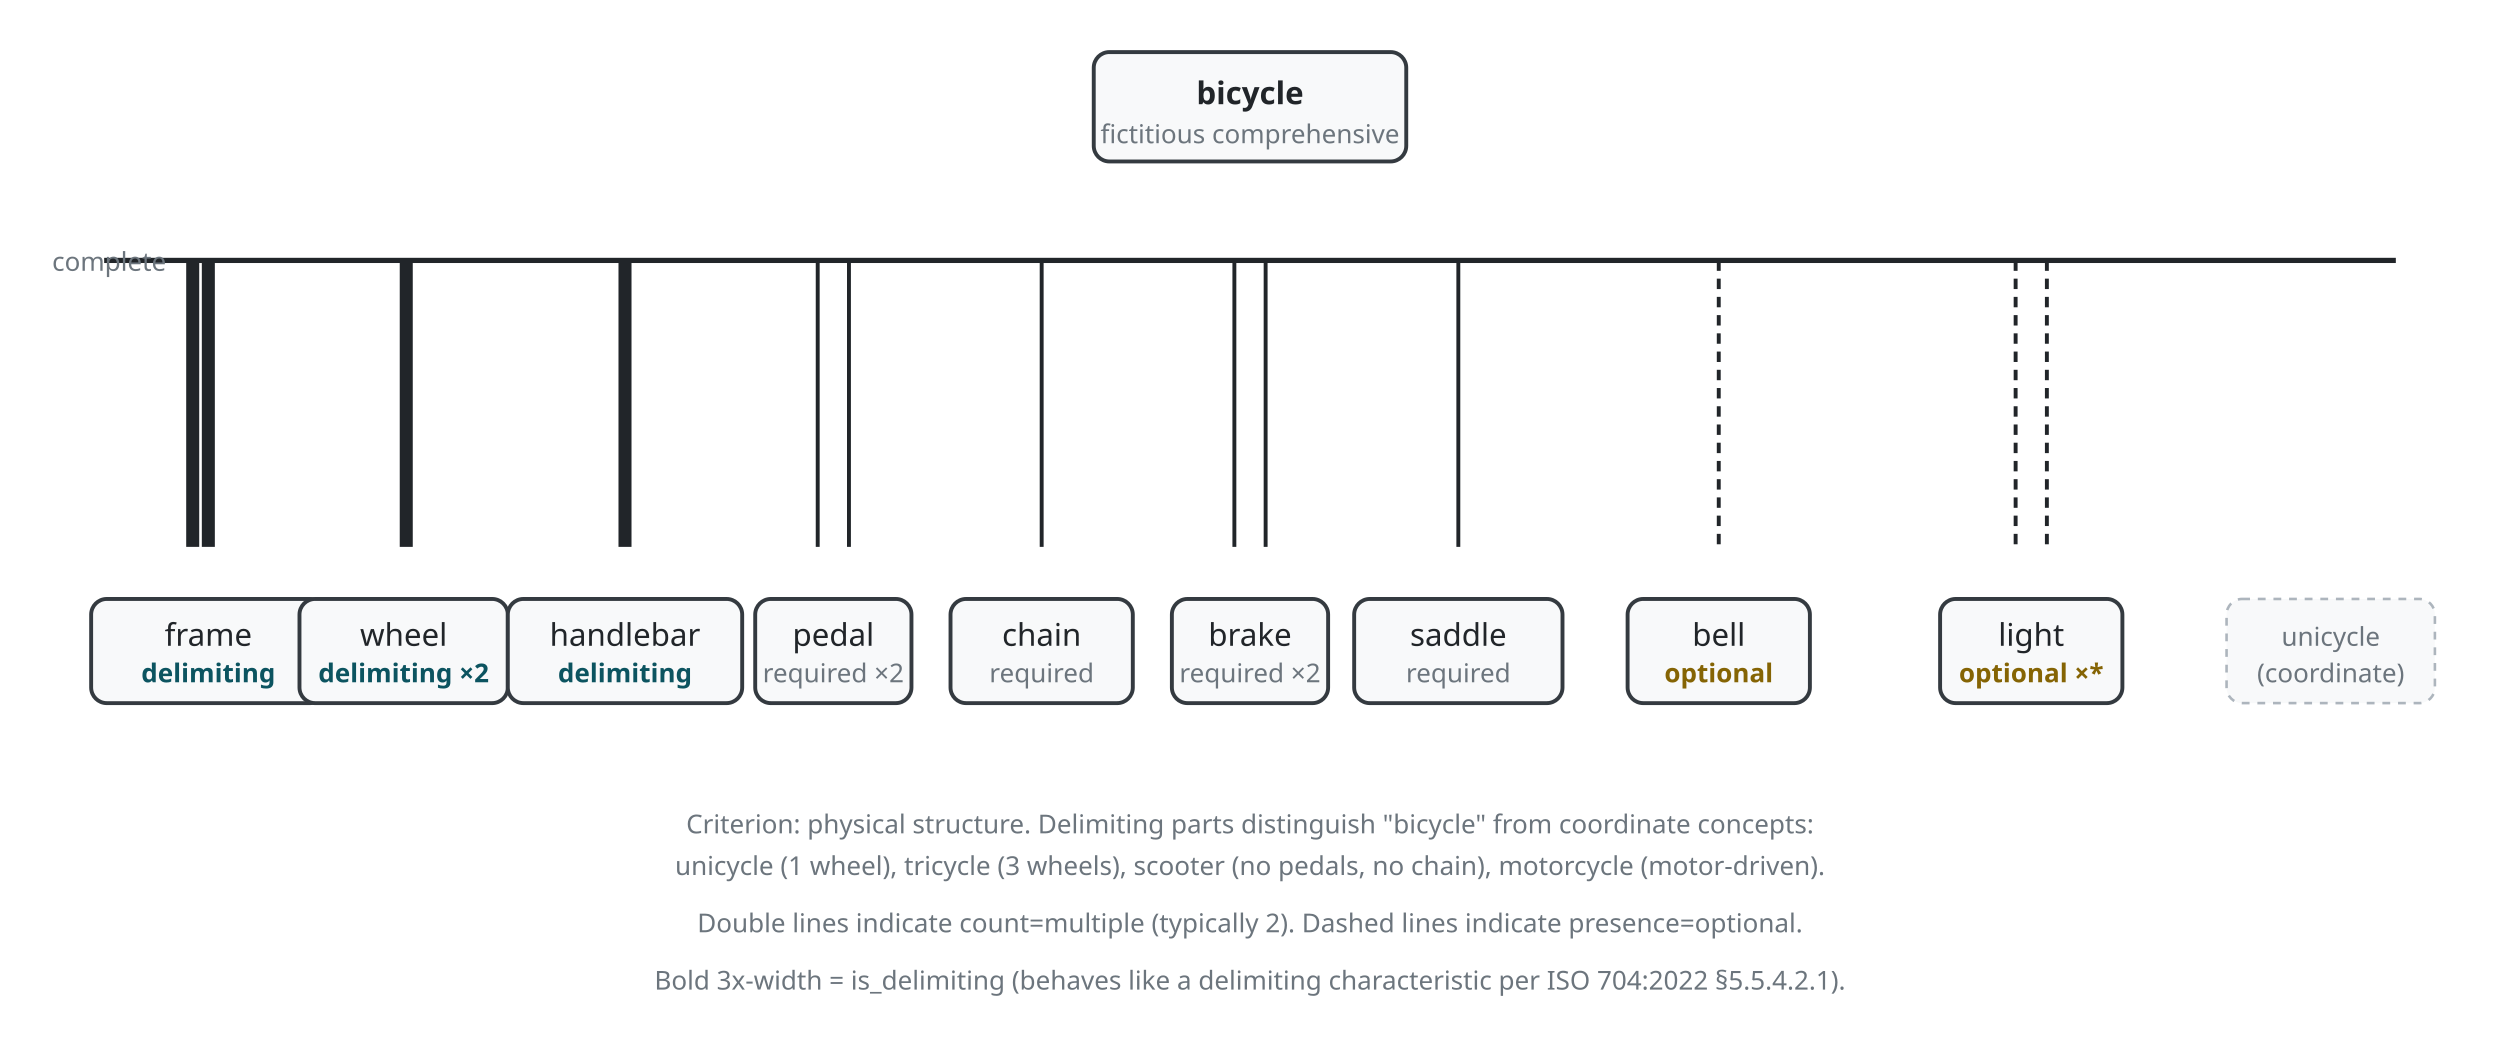
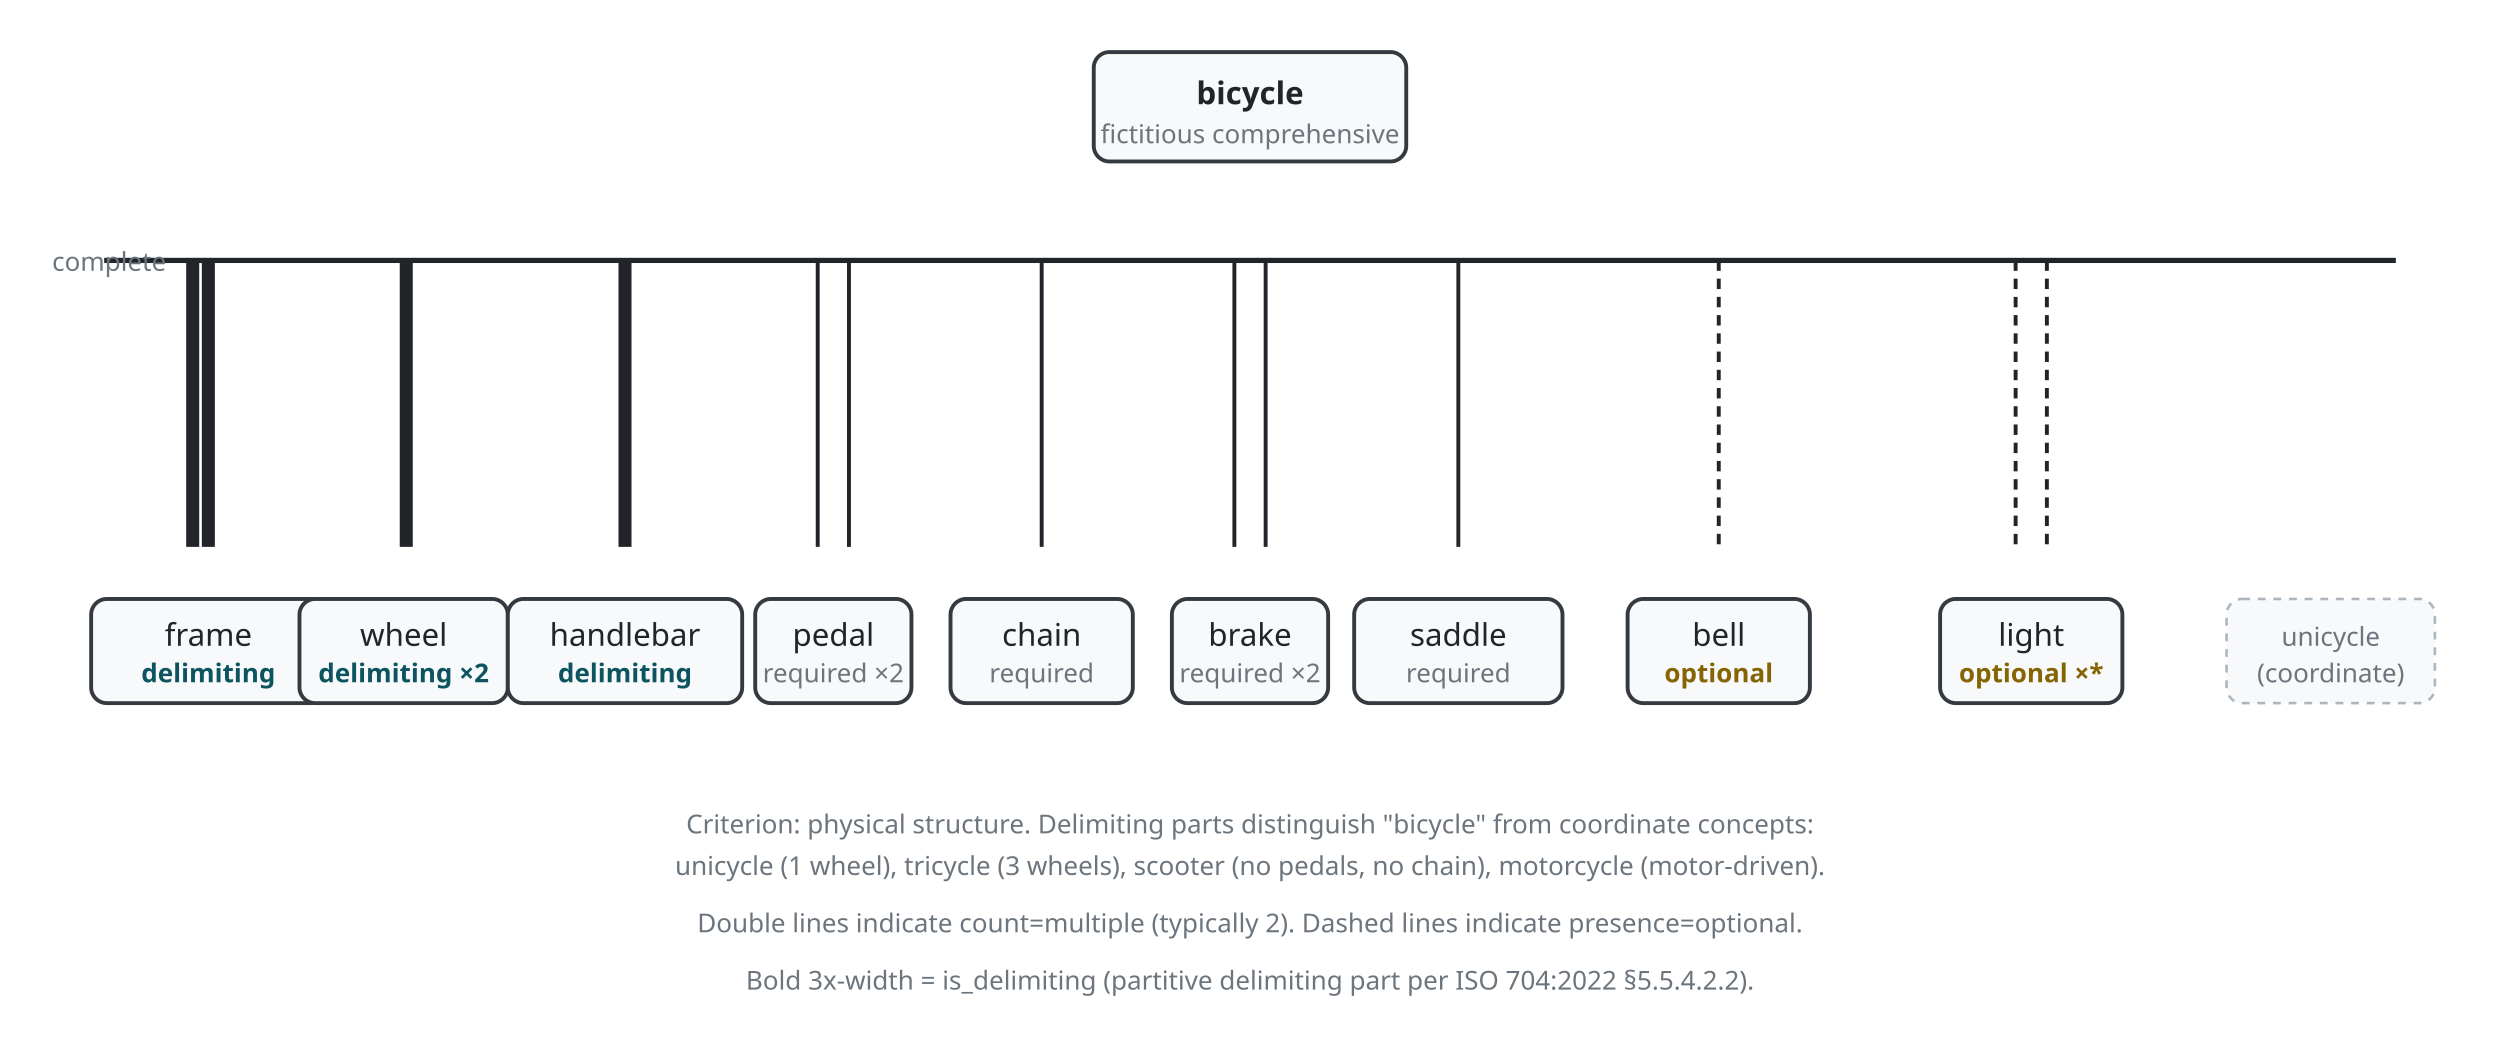
<svg xmlns="http://www.w3.org/2000/svg" viewBox="0 0 960 400" role="img" aria-labelledby="title desc">
  <style>
    .box { fill: #f8f9fa; stroke: #343a40; stroke-width: 1.5; }
    .label { font-family: ui-sans-serif, system-ui, sans-serif; font-size: 12px; fill: #212529; }
    .small { font-family: ui-sans-serif, system-ui, sans-serif; font-size: 10px; fill: #6c757d; }
    .name { font-family: ui-sans-serif, system-ui, sans-serif; font-size: 10px; font-weight: 600; fill: #0c5460; }
    .opt-name { font-family: ui-sans-serif, system-ui, sans-serif; font-size: 10px; font-weight: 600; fill: #856404; }
    .backline { stroke: #212529; stroke-width: 2; fill: none; }
    .solid { stroke: #212529; stroke-width: 1.5; fill: none; }
    .dashed { stroke: #212529; stroke-width: 1.5; stroke-dasharray: 4 3; fill: none; }
    .delimit { stroke: #212529; stroke-width: 5; fill: none; }
    .delimit-multi { stroke: #212529; stroke-width: 5; fill: none; }
  </style>
  <rect x="420" y="20" width="120" height="42" rx="6" class="box" />
  <text x="480" y="40" text-anchor="middle" class="label" font-weight="600">bicycle</text>
  <text x="480" y="55" text-anchor="middle" class="small">fictitious comprehensive</text>
  <line x1="40" y1="100" x2="920" y2="100" class="backline" />
  <text x="20" y="104" class="small">complete</text>
  <line x1="80" y1="100" x2="80" y2="210" class="delimit" />
  <rect x="35" y="230" width="90" height="40" rx="6" class="box" />
  <text x="80" y="248" text-anchor="middle" class="label">frame</text>
  <text x="80" y="262" text-anchor="middle" class="name">delimiting</text>
  <line x1="74" y1="100" x2="74" y2="210" class="delimit-multi" />
  <line x1="156" y1="100" x2="156" y2="210" class="delimit-multi" />
  <rect x="115" y="230" width="80" height="40" rx="6" class="box" />
  <text x="155" y="248" text-anchor="middle" class="label">wheel</text>
  <text x="155" y="262" text-anchor="middle" class="name">delimiting ×2</text>
  <line x1="240" y1="100" x2="240" y2="210" class="delimit" />
  <rect x="195" y="230" width="90" height="40" rx="6" class="box" />
  <text x="240" y="248" text-anchor="middle" class="label">handlebar</text>
  <text x="240" y="262" text-anchor="middle" class="name">delimiting</text>
  <line x1="314" y1="100" x2="314" y2="210" class="solid" />
  <line x1="326" y1="100" x2="326" y2="210" class="solid" />
  <rect x="290" y="230" width="60" height="40" rx="6" class="box" />
  <text x="320" y="248" text-anchor="middle" class="label">pedal</text>
  <text x="320" y="262" text-anchor="middle" class="small">required ×2</text>
  <line x1="400" y1="100" x2="400" y2="210" class="solid" />
  <rect x="365" y="230" width="70" height="40" rx="6" class="box" />
  <text x="400" y="248" text-anchor="middle" class="label">chain</text>
  <text x="400" y="262" text-anchor="middle" class="small">required</text>
  <line x1="474" y1="100" x2="474" y2="210" class="solid" />
  <line x1="486" y1="100" x2="486" y2="210" class="solid" />
  <rect x="450" y="230" width="60" height="40" rx="6" class="box" />
  <text x="480" y="248" text-anchor="middle" class="label">brake</text>
  <text x="480" y="262" text-anchor="middle" class="small">required ×2</text>
  <line x1="560" y1="100" x2="560" y2="210" class="solid" />
  <rect x="520" y="230" width="80" height="40" rx="6" class="box" />
  <text x="560" y="248" text-anchor="middle" class="label">saddle</text>
  <text x="560" y="262" text-anchor="middle" class="small">required</text>
  <line x1="660" y1="100" x2="660" y2="210" class="dashed" />
  <rect x="625" y="230" width="70" height="40" rx="6" class="box" />
  <text x="660" y="248" text-anchor="middle" class="label">bell</text>
  <text x="660" y="262" text-anchor="middle" class="opt-name">optional</text>
  <line x1="774" y1="100" x2="774" y2="210" class="dashed" />
  <line x1="786" y1="100" x2="786" y2="210" class="dashed" />
  <rect x="745" y="230" width="70" height="40" rx="6" class="box" />
  <text x="780" y="248" text-anchor="middle" class="label">light</text>
  <text x="780" y="262" text-anchor="middle" class="opt-name">optional ×*</text>
  <rect x="855" y="230" width="80" height="40" rx="6" fill="#f8f9fa" stroke="#adb5bd" stroke-width="1" stroke-dasharray="3 3" />
  <text x="895" y="248" text-anchor="middle" class="small">unicycle</text>
  <text x="895" y="262" text-anchor="middle" class="small">(coordinate)</text>
  <text x="480" y="320" text-anchor="middle" class="small">Criterion: physical structure. Delimiting parts distinguish "bicycle" from coordinate concepts:</text>
  <text x="480" y="336" text-anchor="middle" class="small">unicycle (1 wheel), tricycle (3 wheels), scooter (no pedals, no chain), motorcycle (motor-driven).</text>
  <text x="480" y="358" text-anchor="middle" class="small">Double lines indicate count=multiple (typically 2). Dashed lines indicate presence=optional.</text>
-   <text x="480" y="380" text-anchor="middle" class="small">Bold 3x-width = is_delimiting (behaves like a delimiting characteristic per ISO 704:2022 §5.5.4.2.1).</text>
+   <text x="480" y="380" text-anchor="middle" class="small">Bold 3x-width = is_delimiting (partitive delimiting part per ISO 704:2022 §5.5.4.2.2).</text>
</svg>
